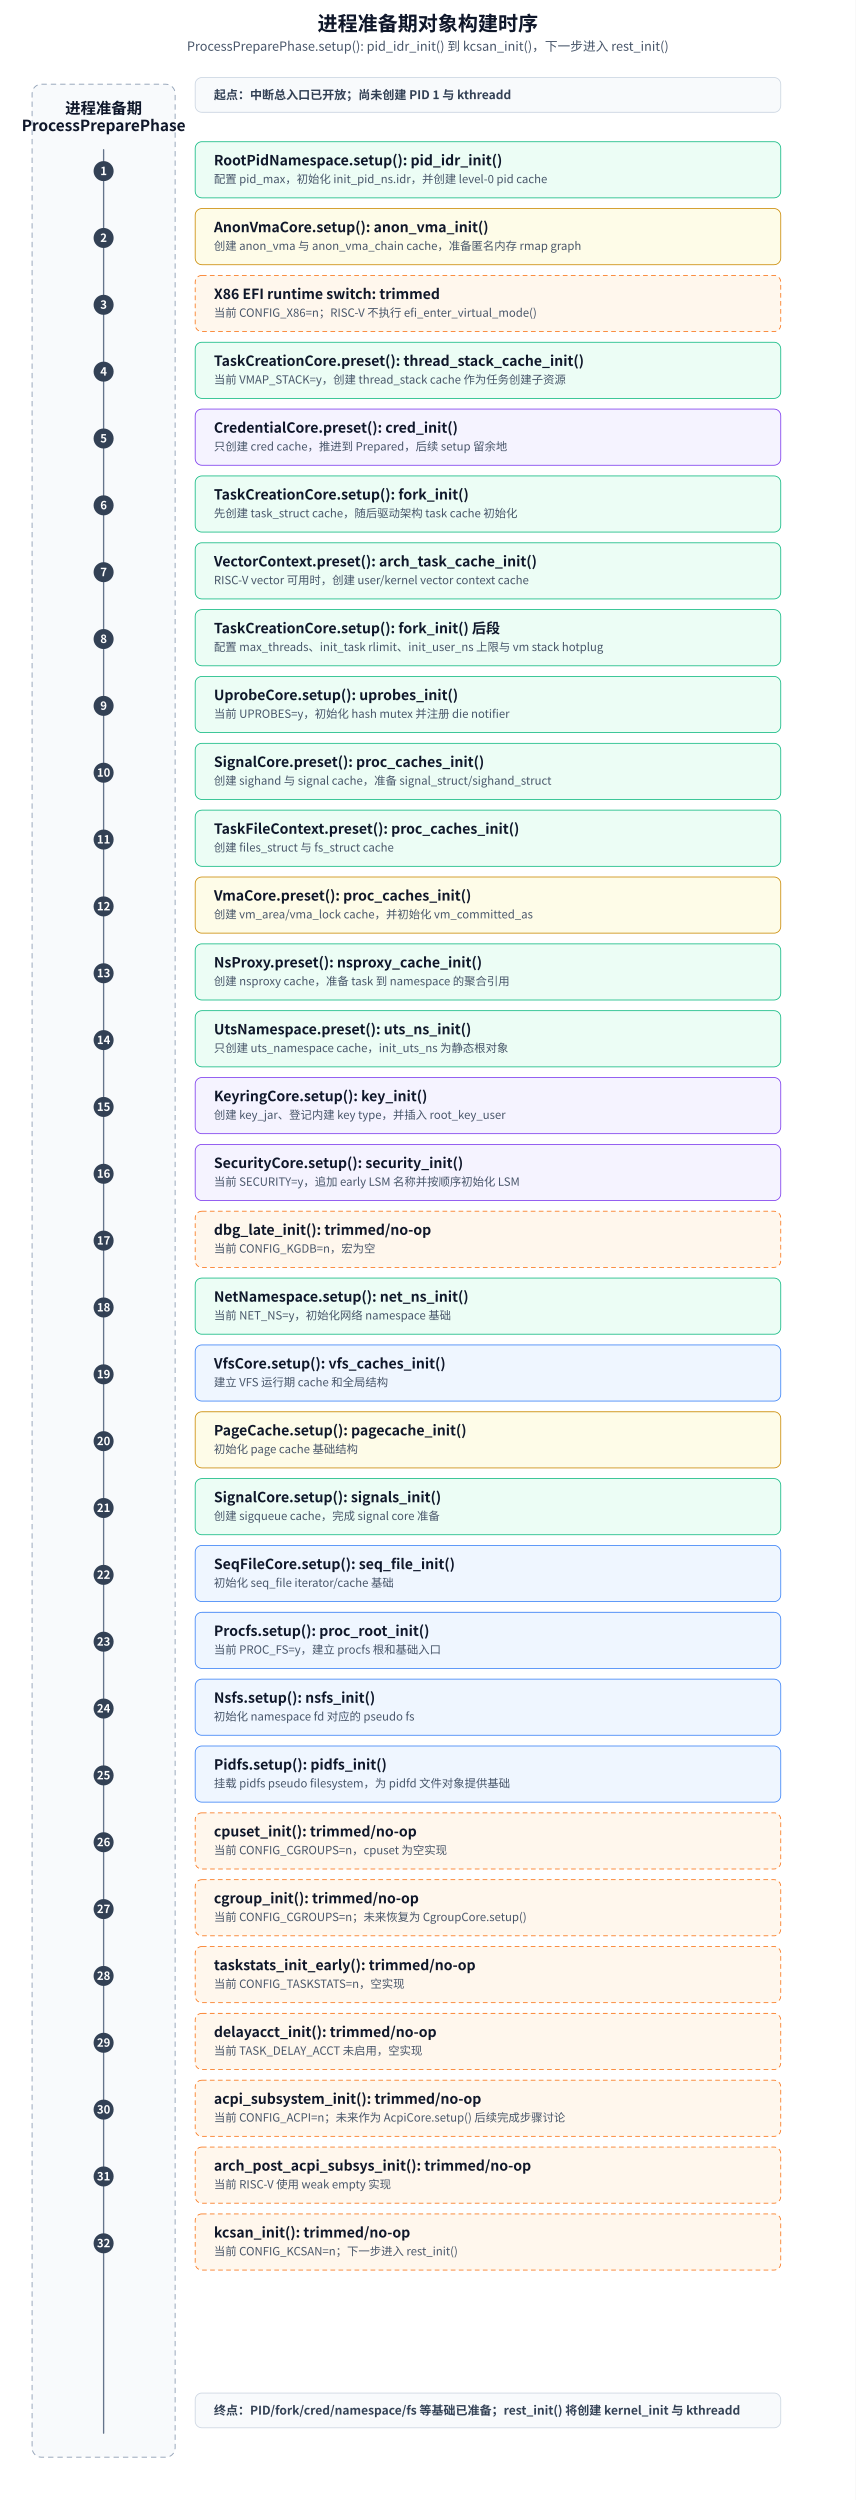
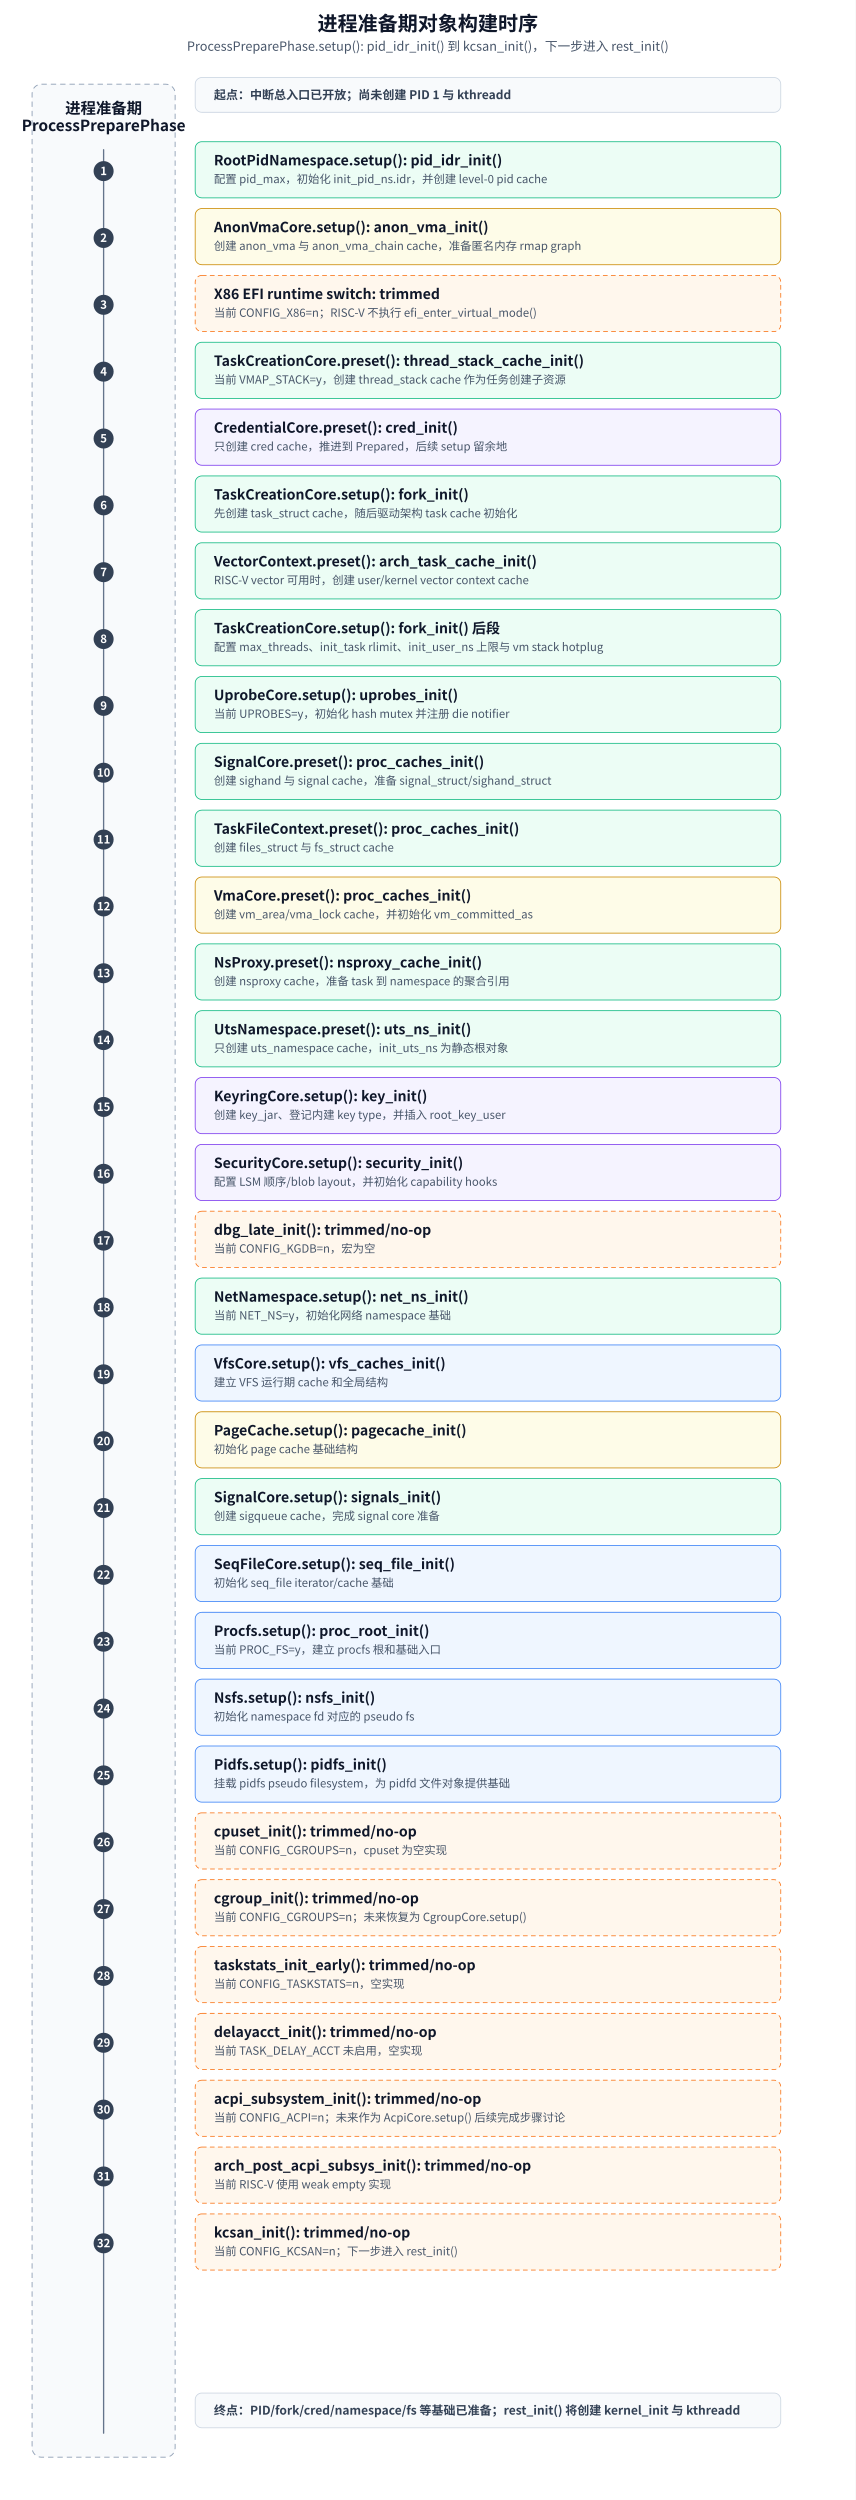
<svg xmlns="http://www.w3.org/2000/svg" width="1280" height="3740" viewBox="0 0 1280 3740" role="img" aria-labelledby="title desc">
  <defs>
    <style>
      text { font-family: "Microsoft YaHei", "Noto Sans CJK SC", "Source Han Sans SC", Arial, sans-serif; fill: #0f172a; }
      .title { font-size: 30px; font-weight: 600; }
      .subtitle { font-size: 19px; fill: #475569; }
      .lane { fill: #f8fafc; stroke: #94a3b8; stroke-width: 1.4; stroke-dasharray: 8 6; }
      .box { fill: #ffffff; stroke: #334155; stroke-width: 1.2; }
      .stage { fill: #f8fafc; stroke: #cbd5e1; stroke-width: 1.2; }
      .formal { fill: #ecfdf5; stroke: #10b981; }
      .proc { fill: #ecfdf5; stroke: #10b981; }
      .mm { fill: #fefce8; stroke: #ca8a04; }
      .fs { fill: #eff6ff; stroke: #3b82f6; }
      .sec { fill: #f5f3ff; stroke: #7c3aed; }
      .trimmed { fill: #fff7ed; stroke: #f97316; stroke-dasharray: 7 5; }
      .obj { font-size: 23px; font-weight: 600; dominant-baseline: middle; }
      .line1 { font-size: 21px; font-weight: 600; dominant-baseline: middle; }
      .line2 { font-size: 17px; fill: #475569; dominant-baseline: middle; }
      .boundary { font-size: 18px; font-weight: 600; fill: #334155; dominant-baseline: middle; }
      .num { font-size: 17px; font-weight: 600; fill: #ffffff; text-anchor: middle; dominant-baseline: middle; }
      .timeline { stroke: #64748b; stroke-width: 2; stroke-linecap: round; }
      .dot { fill: #334155; }
    </style>
  </defs>
  <rect x="0" y="0" width="1280" height="3740" fill="#ffffff" />
  <text x="640" y="46" text-anchor="middle" class="title">进程准备期对象构建时序</text>
  <text x="640" y="76" text-anchor="middle" class="subtitle">ProcessPreparePhase.setup(): pid_idr_init() 到 kcsan_init()，下一步进入 rest_init()</text>
  <rect x="48" y="126" width="214" height="3550" rx="14" class="lane" />
  <text x="155" y="162" text-anchor="middle" class="obj">进程准备期</text>
  <text x="155" y="188" text-anchor="middle" class="obj">ProcessPreparePhase</text>
  <line x1="155" y1="224" x2="155" y2="3640" class="timeline" />
  <rect x="292" y="116" width="876" height="52" rx="10" class="stage" />
  <text x="320" y="142" class="boundary">起点：中断总入口已开放；尚未创建 PID 1 与 kthreadd</text>
  <g transform="translate(0 -48)">
    <g transform="translate(0 56)">
      <circle cx="155" cy="248" r="15" class="dot" />
      <text x="155" y="248" class="num">1</text>
      <rect x="292" y="204" width="876" height="84" rx="10" class="box proc" />
      <text x="320" y="232" class="line1">RootPidNamespace.setup(): pid_idr_init()</text>
      <text x="320" y="260" class="line2">配置 pid_max，初始化 init_pid_ns.idr，并创建 level-0 pid cache</text>
    </g>
    <g transform="translate(0 156)">
      <circle cx="155" cy="248" r="15" class="dot" />
      <text x="155" y="248" class="num">2</text>
      <rect x="292" y="204" width="876" height="84" rx="10" class="box mm" />
      <text x="320" y="232" class="line1">AnonVmaCore.setup(): anon_vma_init()</text>
      <text x="320" y="260" class="line2">创建 anon_vma 与 anon_vma_chain cache，准备匿名内存 rmap graph</text>
    </g>
    <g transform="translate(0 256)">
      <circle cx="155" cy="248" r="15" class="dot" />
      <text x="155" y="248" class="num">3</text>
      <rect x="292" y="204" width="876" height="84" rx="10" class="box trimmed" />
      <text x="320" y="232" class="line1">X86 EFI runtime switch: trimmed</text>
      <text x="320" y="260" class="line2">当前 CONFIG_X86=n；RISC-V 不执行 efi_enter_virtual_mode()</text>
    </g>
    <g transform="translate(0 356)">
      <circle cx="155" cy="248" r="15" class="dot" />
      <text x="155" y="248" class="num">4</text>
      <rect x="292" y="204" width="876" height="84" rx="10" class="box proc" />
      <text x="320" y="232" class="line1">TaskCreationCore.preset(): thread_stack_cache_init()</text>
      <text x="320" y="260" class="line2">当前 VMAP_STACK=y，创建 thread_stack cache 作为任务创建子资源</text>
    </g>
    <g transform="translate(0 456)">
      <circle cx="155" cy="248" r="15" class="dot" />
      <text x="155" y="248" class="num">5</text>
      <rect x="292" y="204" width="876" height="84" rx="10" class="box sec" />
      <text x="320" y="232" class="line1">CredentialCore.preset(): cred_init()</text>
      <text x="320" y="260" class="line2">只创建 cred cache，推进到 Prepared，后续 setup 留余地</text>
    </g>
    <g transform="translate(0 556)">
      <circle cx="155" cy="248" r="15" class="dot" />
      <text x="155" y="248" class="num">6</text>
      <rect x="292" y="204" width="876" height="84" rx="10" class="box proc" />
      <text x="320" y="232" class="line1">TaskCreationCore.setup(): fork_init()</text>
      <text x="320" y="260" class="line2">先创建 task_struct cache，随后驱动架构 task cache 初始化</text>
    </g>
    <g transform="translate(0 656)">
      <circle cx="155" cy="248" r="15" class="dot" />
      <text x="155" y="248" class="num">7</text>
      <rect x="292" y="204" width="876" height="84" rx="10" class="box proc" />
      <text x="320" y="232" class="line1">VectorContext.preset(): arch_task_cache_init()</text>
      <text x="320" y="260" class="line2">RISC-V vector 可用时，创建 user/kernel vector context cache</text>
    </g>
    <g transform="translate(0 756)">
      <circle cx="155" cy="248" r="15" class="dot" />
      <text x="155" y="248" class="num">8</text>
      <rect x="292" y="204" width="876" height="84" rx="10" class="box proc" />
      <text x="320" y="232" class="line1">TaskCreationCore.setup(): fork_init() 后段</text>
      <text x="320" y="260" class="line2">配置 max_threads、init_task rlimit、init_user_ns 上限与 vm stack hotplug</text>
    </g>
    <g transform="translate(0 856)">
      <circle cx="155" cy="248" r="15" class="dot" />
      <text x="155" y="248" class="num">9</text>
      <rect x="292" y="204" width="876" height="84" rx="10" class="box proc" />
      <text x="320" y="232" class="line1">UprobeCore.setup(): uprobes_init()</text>
      <text x="320" y="260" class="line2">当前 UPROBES=y，初始化 hash mutex 并注册 die notifier</text>
    </g>
    <g transform="translate(0 956)">
      <circle cx="155" cy="248" r="15" class="dot" />
      <text x="155" y="248" class="num">10</text>
      <rect x="292" y="204" width="876" height="84" rx="10" class="box proc" />
      <text x="320" y="232" class="line1">SignalCore.preset(): proc_caches_init()</text>
      <text x="320" y="260" class="line2">创建 sighand 与 signal cache，准备 signal_struct/sighand_struct</text>
    </g>
    <g transform="translate(0 1056)">
      <circle cx="155" cy="248" r="15" class="dot" />
      <text x="155" y="248" class="num">11</text>
      <rect x="292" y="204" width="876" height="84" rx="10" class="box proc" />
      <text x="320" y="232" class="line1">TaskFileContext.preset(): proc_caches_init()</text>
      <text x="320" y="260" class="line2">创建 files_struct 与 fs_struct cache</text>
    </g>
    <g transform="translate(0 1156)">
      <circle cx="155" cy="248" r="15" class="dot" />
      <text x="155" y="248" class="num">12</text>
      <rect x="292" y="204" width="876" height="84" rx="10" class="box mm" />
      <text x="320" y="232" class="line1">VmaCore.preset(): proc_caches_init()</text>
      <text x="320" y="260" class="line2">创建 vm_area/vma_lock cache，并初始化 vm_committed_as</text>
    </g>
    <g transform="translate(0 1256)">
      <circle cx="155" cy="248" r="15" class="dot" />
      <text x="155" y="248" class="num">13</text>
      <rect x="292" y="204" width="876" height="84" rx="10" class="box proc" />
      <text x="320" y="232" class="line1">NsProxy.preset(): nsproxy_cache_init()</text>
      <text x="320" y="260" class="line2">创建 nsproxy cache，准备 task 到 namespace 的聚合引用</text>
    </g>
    <g transform="translate(0 1356)">
      <circle cx="155" cy="248" r="15" class="dot" />
      <text x="155" y="248" class="num">14</text>
      <rect x="292" y="204" width="876" height="84" rx="10" class="box proc" />
      <text x="320" y="232" class="line1">UtsNamespace.preset(): uts_ns_init()</text>
      <text x="320" y="260" class="line2">只创建 uts_namespace cache，init_uts_ns 为静态根对象</text>
    </g>
    <g transform="translate(0 1456)">
      <circle cx="155" cy="248" r="15" class="dot" />
      <text x="155" y="248" class="num">15</text>
      <rect x="292" y="204" width="876" height="84" rx="10" class="box sec" />
      <text x="320" y="232" class="line1">KeyringCore.setup(): key_init()</text>
      <text x="320" y="260" class="line2">创建 key_jar、登记内建 key type，并插入 root_key_user</text>
    </g>
    <g transform="translate(0 1556)">
      <circle cx="155" cy="248" r="15" class="dot" />
      <text x="155" y="248" class="num">16</text>
      <rect x="292" y="204" width="876" height="84" rx="10" class="box sec" />
      <text x="320" y="232" class="line1">SecurityCore.setup(): security_init()</text>
-       <text x="320" y="260" class="line2">当前 SECURITY=y，追加 early LSM 名称并按顺序初始化 LSM</text>
+       <text x="320" y="260" class="line2">配置 LSM 顺序/blob layout，并初始化 capability hooks</text>
    </g>
    <g transform="translate(0 1656)">
      <circle cx="155" cy="248" r="15" class="dot" />
      <text x="155" y="248" class="num">17</text>
      <rect x="292" y="204" width="876" height="84" rx="10" class="box trimmed" />
      <text x="320" y="232" class="line1">dbg_late_init(): trimmed/no-op</text>
      <text x="320" y="260" class="line2">当前 CONFIG_KGDB=n，宏为空</text>
    </g>
    <g transform="translate(0 1756)">
      <circle cx="155" cy="248" r="15" class="dot" />
      <text x="155" y="248" class="num">18</text>
      <rect x="292" y="204" width="876" height="84" rx="10" class="box proc" />
      <text x="320" y="232" class="line1">NetNamespace.setup(): net_ns_init()</text>
      <text x="320" y="260" class="line2">当前 NET_NS=y，初始化网络 namespace 基础</text>
    </g>
    <g transform="translate(0 1856)">
      <circle cx="155" cy="248" r="15" class="dot" />
      <text x="155" y="248" class="num">19</text>
      <rect x="292" y="204" width="876" height="84" rx="10" class="box fs" />
      <text x="320" y="232" class="line1">VfsCore.setup(): vfs_caches_init()</text>
      <text x="320" y="260" class="line2">建立 VFS 运行期 cache 和全局结构</text>
    </g>
    <g transform="translate(0 1956)">
      <circle cx="155" cy="248" r="15" class="dot" />
      <text x="155" y="248" class="num">20</text>
      <rect x="292" y="204" width="876" height="84" rx="10" class="box mm" />
      <text x="320" y="232" class="line1">PageCache.setup(): pagecache_init()</text>
      <text x="320" y="260" class="line2">初始化 page cache 基础结构</text>
    </g>
    <g transform="translate(0 2056)">
      <circle cx="155" cy="248" r="15" class="dot" />
      <text x="155" y="248" class="num">21</text>
      <rect x="292" y="204" width="876" height="84" rx="10" class="box proc" />
      <text x="320" y="232" class="line1">SignalCore.setup(): signals_init()</text>
      <text x="320" y="260" class="line2">创建 sigqueue cache，完成 signal core 准备</text>
    </g>
    <g transform="translate(0 2156)">
      <circle cx="155" cy="248" r="15" class="dot" />
      <text x="155" y="248" class="num">22</text>
      <rect x="292" y="204" width="876" height="84" rx="10" class="box fs" />
      <text x="320" y="232" class="line1">SeqFileCore.setup(): seq_file_init()</text>
      <text x="320" y="260" class="line2">初始化 seq_file iterator/cache 基础</text>
    </g>
    <g transform="translate(0 2256)">
      <circle cx="155" cy="248" r="15" class="dot" />
      <text x="155" y="248" class="num">23</text>
      <rect x="292" y="204" width="876" height="84" rx="10" class="box fs" />
      <text x="320" y="232" class="line1">Procfs.setup(): proc_root_init()</text>
      <text x="320" y="260" class="line2">当前 PROC_FS=y，建立 procfs 根和基础入口</text>
    </g>
    <g transform="translate(0 2356)">
      <circle cx="155" cy="248" r="15" class="dot" />
      <text x="155" y="248" class="num">24</text>
      <rect x="292" y="204" width="876" height="84" rx="10" class="box fs" />
      <text x="320" y="232" class="line1">Nsfs.setup(): nsfs_init()</text>
      <text x="320" y="260" class="line2">初始化 namespace fd 对应的 pseudo fs</text>
    </g>
    <g transform="translate(0 2456)">
      <circle cx="155" cy="248" r="15" class="dot" />
      <text x="155" y="248" class="num">25</text>
      <rect x="292" y="204" width="876" height="84" rx="10" class="box fs" />
      <text x="320" y="232" class="line1">Pidfs.setup(): pidfs_init()</text>
      <text x="320" y="260" class="line2">挂载 pidfs pseudo filesystem，为 pidfd 文件对象提供基础</text>
    </g>
    <g transform="translate(0 2556)">
      <circle cx="155" cy="248" r="15" class="dot" />
      <text x="155" y="248" class="num">26</text>
      <rect x="292" y="204" width="876" height="84" rx="10" class="box trimmed" />
      <text x="320" y="232" class="line1">cpuset_init(): trimmed/no-op</text>
      <text x="320" y="260" class="line2">当前 CONFIG_CGROUPS=n，cpuset 为空实现</text>
    </g>
    <g transform="translate(0 2656)">
      <circle cx="155" cy="248" r="15" class="dot" />
      <text x="155" y="248" class="num">27</text>
      <rect x="292" y="204" width="876" height="84" rx="10" class="box trimmed" />
      <text x="320" y="232" class="line1">cgroup_init(): trimmed/no-op</text>
      <text x="320" y="260" class="line2">当前 CONFIG_CGROUPS=n；未来恢复为 CgroupCore.setup()</text>
    </g>
    <g transform="translate(0 2756)">
      <circle cx="155" cy="248" r="15" class="dot" />
      <text x="155" y="248" class="num">28</text>
      <rect x="292" y="204" width="876" height="84" rx="10" class="box trimmed" />
      <text x="320" y="232" class="line1">taskstats_init_early(): trimmed/no-op</text>
      <text x="320" y="260" class="line2">当前 CONFIG_TASKSTATS=n，空实现</text>
    </g>
    <g transform="translate(0 2856)">
      <circle cx="155" cy="248" r="15" class="dot" />
      <text x="155" y="248" class="num">29</text>
      <rect x="292" y="204" width="876" height="84" rx="10" class="box trimmed" />
      <text x="320" y="232" class="line1">delayacct_init(): trimmed/no-op</text>
      <text x="320" y="260" class="line2">当前 TASK_DELAY_ACCT 未启用，空实现</text>
    </g>
    <g transform="translate(0 2956)">
      <circle cx="155" cy="248" r="15" class="dot" />
      <text x="155" y="248" class="num">30</text>
      <rect x="292" y="204" width="876" height="84" rx="10" class="box trimmed" />
      <text x="320" y="232" class="line1">acpi_subsystem_init(): trimmed/no-op</text>
      <text x="320" y="260" class="line2">当前 CONFIG_ACPI=n；未来作为 AcpiCore.setup() 后续完成步骤讨论</text>
    </g>
    <g transform="translate(0 3056)">
      <circle cx="155" cy="248" r="15" class="dot" />
      <text x="155" y="248" class="num">31</text>
      <rect x="292" y="204" width="876" height="84" rx="10" class="box trimmed" />
      <text x="320" y="232" class="line1">arch_post_acpi_subsys_init(): trimmed/no-op</text>
      <text x="320" y="260" class="line2">当前 RISC-V 使用 weak empty 实现</text>
    </g>
    <g transform="translate(0 3156)">
      <circle cx="155" cy="248" r="15" class="dot" />
      <text x="155" y="248" class="num">32</text>
      <rect x="292" y="204" width="876" height="84" rx="10" class="box trimmed" />
      <text x="320" y="232" class="line1">kcsan_init(): trimmed/no-op</text>
      <text x="320" y="260" class="line2">当前 CONFIG_KCSAN=n；下一步进入 rest_init()</text>
    </g>
  </g>
  <rect x="292" y="3580" width="876" height="52" rx="10" class="stage" />
  <text x="320" y="3606" class="boundary">终点：PID/fork/cred/namespace/fs 等基础已准备；rest_init() 将创建 kernel_init 与 kthreadd</text>
</svg>
